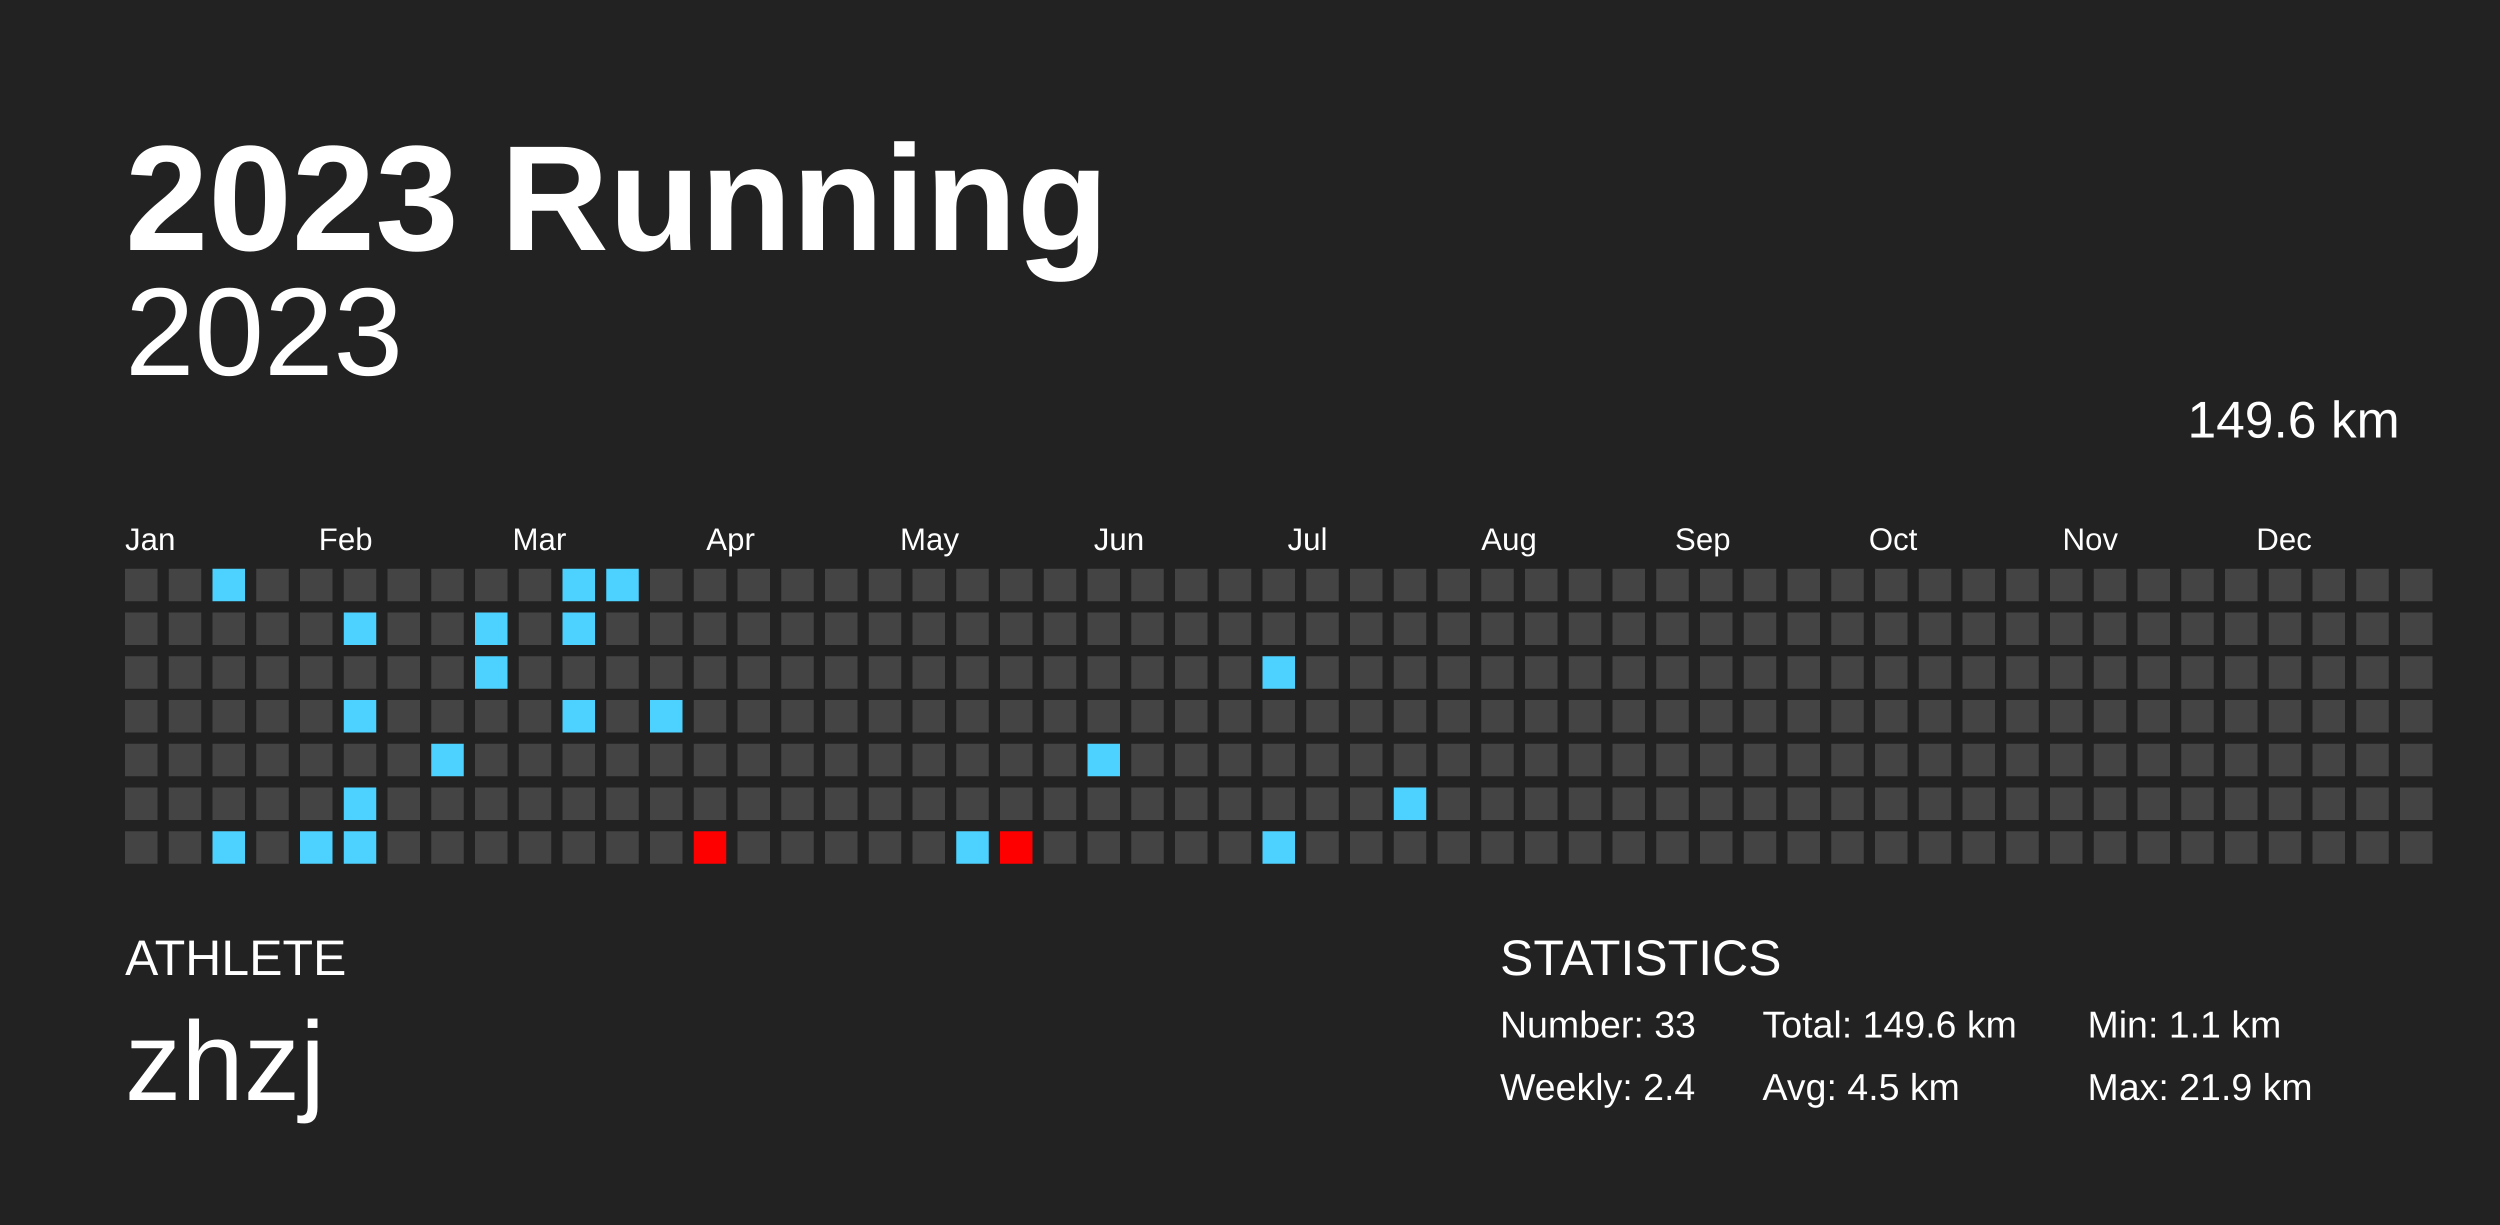
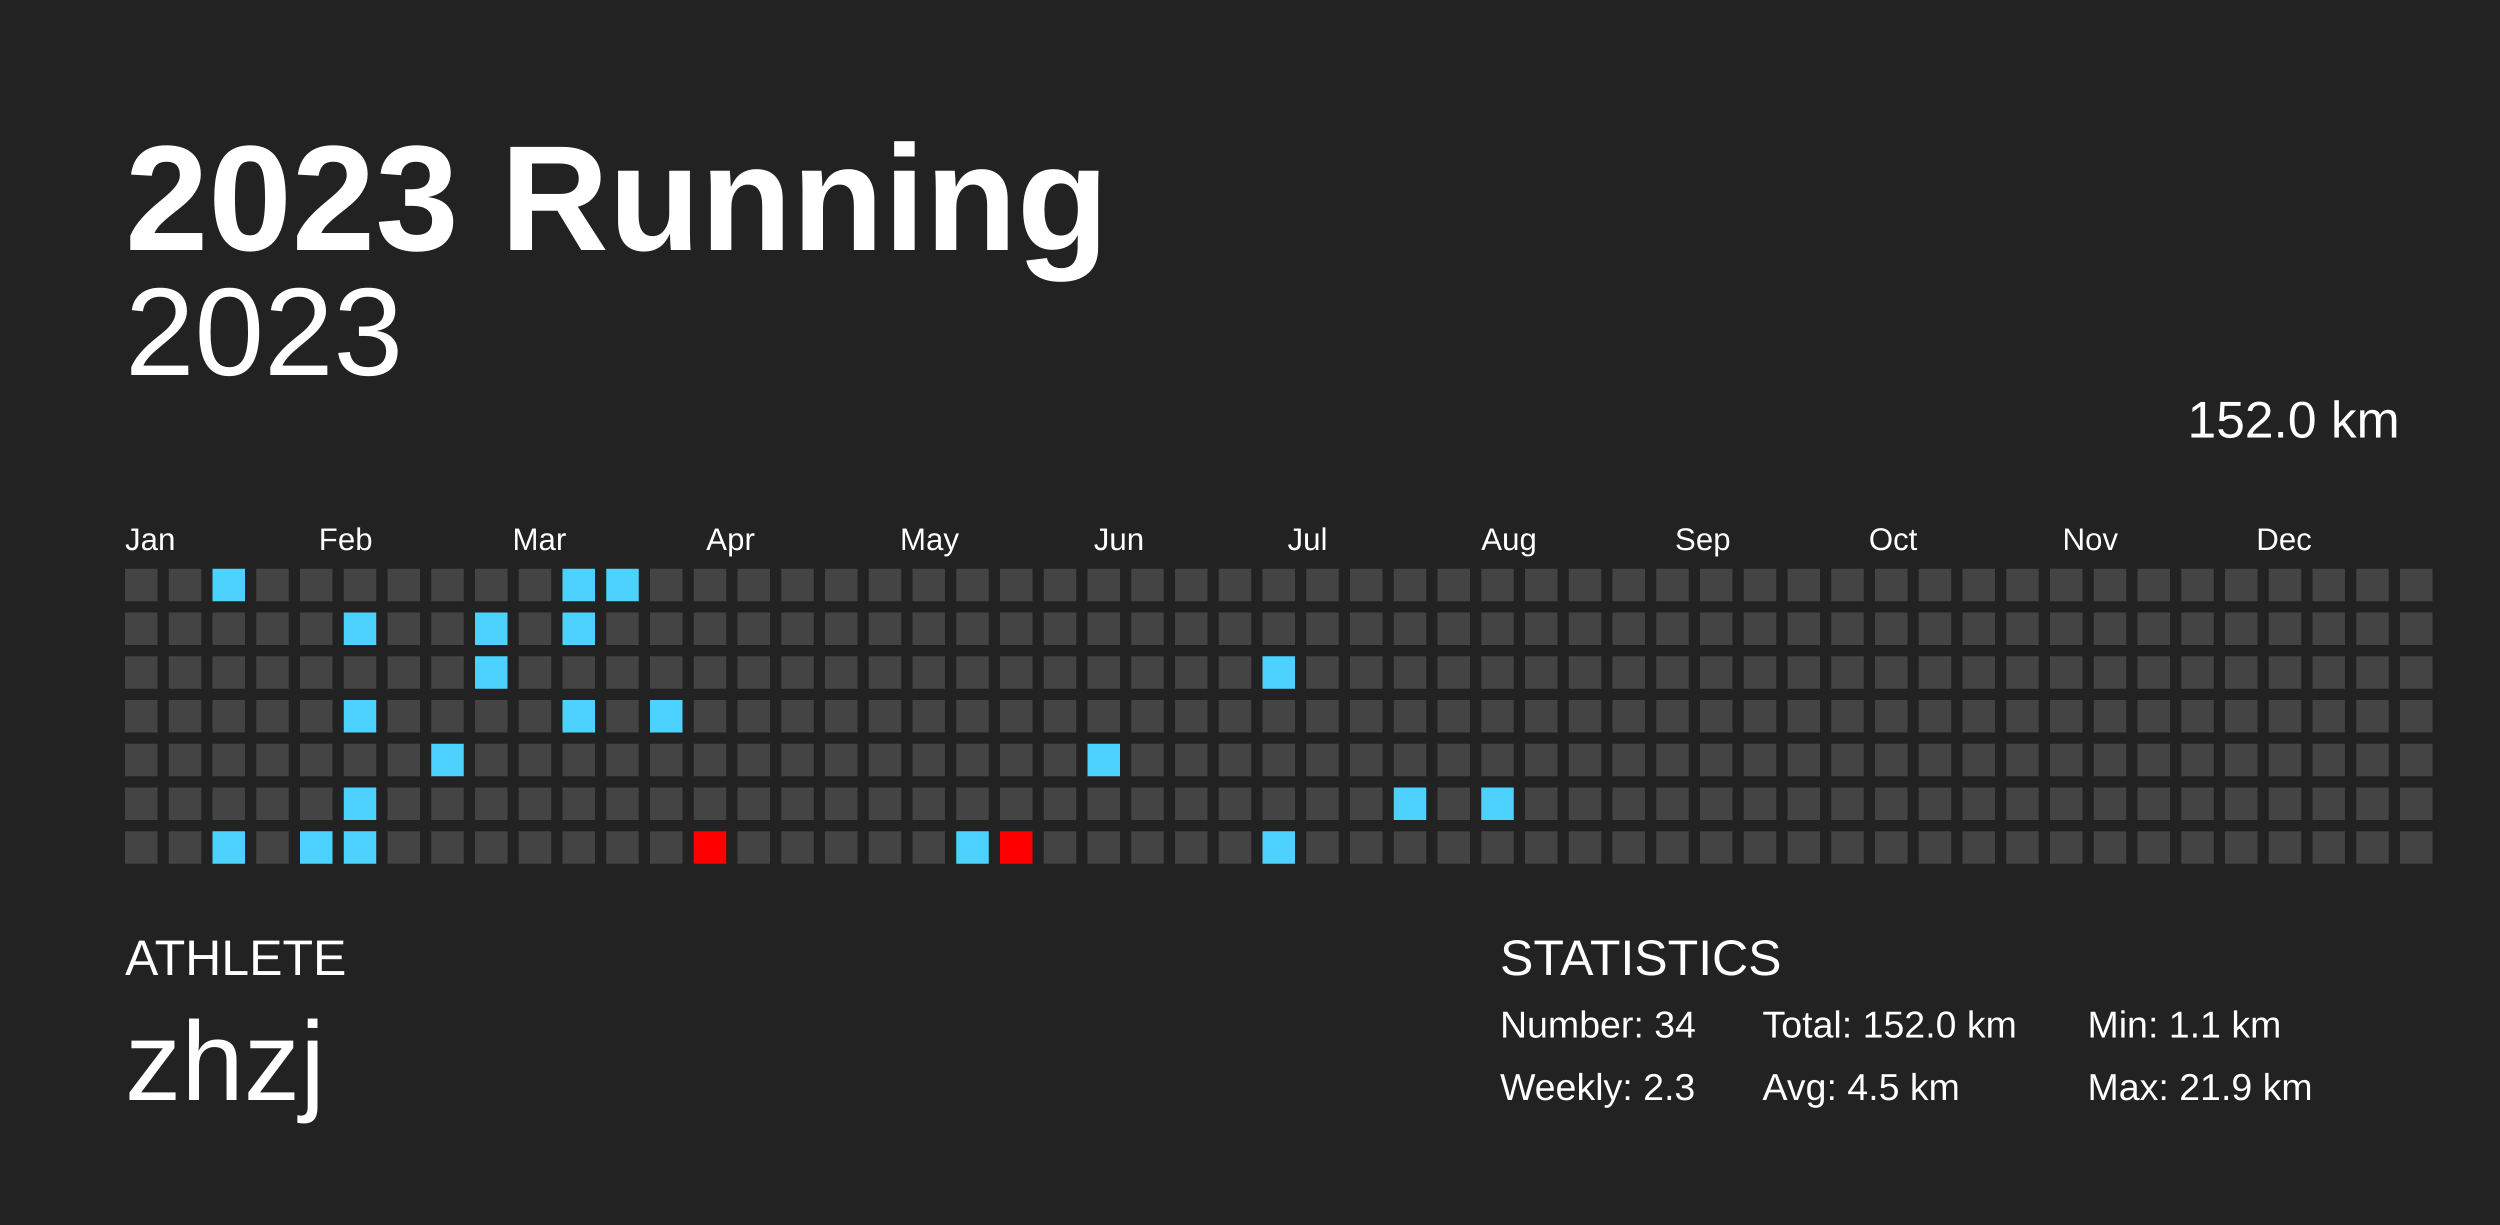
<svg xmlns="http://www.w3.org/2000/svg" baseProfile="full" height="98mm" version="1.1" viewBox="0,0,200,98" width="200mm">
  <defs />
  <rect fill="#222222" height="98" width="200" x="0" y="0" />
  <text fill="#FFFFFF" style="font-size:12px; font-family:Arial; font-weight:bold;" x="10" y="20">2023 Running</text>
  <text fill="#FFFFFF" style="font-size:4px; font-family:Arial" x="10" y="78">ATHLETE</text>
  <text fill="#FFFFFF" style="font-size:9px; font-family:Arial" x="10" y="88">zhzj</text>
  <text fill="#FFFFFF" style="font-size:4px; font-family:Arial" x="120" y="78">STATISTICS</text>
-   <text fill="#FFFFFF" style="font-size:3px; font-family:Arial" x="120" y="83">Number: 33</text>
-   <text fill="#FFFFFF" style="font-size:3px; font-family:Arial" x="120" y="88">Weekly: 2.4</text>
-   <text fill="#FFFFFF" style="font-size:3px; font-family:Arial" x="141" y="83">Total: 149.6 km</text>
+   <text fill="#FFFFFF" style="font-size:3px; font-family:Arial" x="120" y="83">Number: 34</text>
+   <text fill="#FFFFFF" style="font-size:3px; font-family:Arial" x="120" y="88">Weekly: 2.3</text>
+   <text fill="#FFFFFF" style="font-size:3px; font-family:Arial" x="141" y="83">Total: 152.0 km</text>
  <text fill="#FFFFFF" style="font-size:3px; font-family:Arial" x="141" y="88">Avg: 4.5 km</text>
  <text fill="#FFFFFF" style="font-size:3px; font-family:Arial" x="167" y="83">Min: 1.1 km</text>
  <text fill="#FFFFFF" style="font-size:3px; font-family:Arial" x="167" y="88">Max: 21.9 km</text>
  <text alignment-baseline="hanging" fill="#FFFFFF" style="font-size:10.0px; font-family:Arial;" x="10" y="30">2023</text>
-   <text alignment-baseline="hanging" fill="#FFFFFF" style="font-size:4.125px; font-family:Arial;" x="175" y="35">149.6 km</text>
+   <text alignment-baseline="hanging" fill="#FFFFFF" style="font-size:4.125px; font-family:Arial;" x="175" y="35">152.0 km</text>
  <text fill="#FFFFFF" style="font-size:2.5px; font-family:Arial" x="10.0" y="44">Jan</text>
  <text fill="#FFFFFF" style="font-size:2.5px; font-family:Arial" x="25.5" y="44">Feb</text>
  <text fill="#FFFFFF" style="font-size:2.5px; font-family:Arial" x="41.0" y="44">Mar</text>
  <text fill="#FFFFFF" style="font-size:2.5px; font-family:Arial" x="56.5" y="44">Apr</text>
  <text fill="#FFFFFF" style="font-size:2.5px; font-family:Arial" x="72.0" y="44">May</text>
  <text fill="#FFFFFF" style="font-size:2.5px; font-family:Arial" x="87.5" y="44">Jun</text>
  <text fill="#FFFFFF" style="font-size:2.5px; font-family:Arial" x="103.0" y="44">Jul</text>
  <text fill="#FFFFFF" style="font-size:2.5px; font-family:Arial" x="118.5" y="44">Aug</text>
  <text fill="#FFFFFF" style="font-size:2.5px; font-family:Arial" x="134.0" y="44">Sep</text>
  <text fill="#FFFFFF" style="font-size:2.5px; font-family:Arial" x="149.5" y="44">Oct</text>
  <text fill="#FFFFFF" style="font-size:2.5px; font-family:Arial" x="165.0" y="44">Nov</text>
  <text fill="#FFFFFF" style="font-size:2.5px; font-family:Arial" x="180.5" y="44">Dec</text>
  <rect fill="#444444" height="2.6" width="2.6" x="10.0" y="45.5" />
  <rect fill="#444444" height="2.6" width="2.6" x="10.0" y="49.0" />
  <rect fill="#444444" height="2.6" width="2.6" x="10.0" y="52.5" />
  <rect fill="#444444" height="2.6" width="2.6" x="10.0" y="56.0" />
  <rect fill="#444444" height="2.6" width="2.6" x="10.0" y="59.5" />
  <rect fill="#444444" height="2.6" width="2.6" x="10.0" y="63.0" />
  <rect fill="#444444" height="2.6" width="2.6" x="10.0" y="66.5" />
  <rect fill="#444444" height="2.6" width="2.6" x="13.5" y="45.5" />
  <rect fill="#444444" height="2.6" width="2.6" x="13.5" y="49.0" />
  <rect fill="#444444" height="2.6" width="2.6" x="13.5" y="52.5" />
  <rect fill="#444444" height="2.6" width="2.6" x="13.5" y="56.0" />
  <rect fill="#444444" height="2.6" width="2.6" x="13.5" y="59.5" />
  <rect fill="#444444" height="2.6" width="2.6" x="13.5" y="63.0" />
  <rect fill="#444444" height="2.6" width="2.6" x="13.5" y="66.5" />
  <rect fill="#4dd2ff" height="2.6" width="2.6" x="17.0" y="45.5" />
  <rect fill="#444444" height="2.6" width="2.6" x="17.0" y="49.0" />
  <rect fill="#444444" height="2.6" width="2.6" x="17.0" y="52.5" />
  <rect fill="#444444" height="2.6" width="2.6" x="17.0" y="56.0" />
  <rect fill="#444444" height="2.6" width="2.6" x="17.0" y="59.5" />
  <rect fill="#444444" height="2.6" width="2.6" x="17.0" y="63.0" />
  <rect fill="#4dd2ff" height="2.6" width="2.6" x="17.0" y="66.5" />
  <rect fill="#444444" height="2.6" width="2.6" x="20.5" y="45.5" />
  <rect fill="#444444" height="2.6" width="2.6" x="20.5" y="49.0" />
  <rect fill="#444444" height="2.6" width="2.6" x="20.5" y="52.5" />
  <rect fill="#444444" height="2.6" width="2.6" x="20.5" y="56.0" />
  <rect fill="#444444" height="2.6" width="2.6" x="20.5" y="59.5" />
  <rect fill="#444444" height="2.6" width="2.6" x="20.5" y="63.0" />
  <rect fill="#444444" height="2.6" width="2.6" x="20.5" y="66.5" />
  <rect fill="#444444" height="2.6" width="2.6" x="24.0" y="45.5" />
  <rect fill="#444444" height="2.6" width="2.6" x="24.0" y="49.0" />
  <rect fill="#444444" height="2.6" width="2.6" x="24.0" y="52.5" />
  <rect fill="#444444" height="2.6" width="2.6" x="24.0" y="56.0" />
  <rect fill="#444444" height="2.6" width="2.6" x="24.0" y="59.5" />
  <rect fill="#444444" height="2.6" width="2.6" x="24.0" y="63.0" />
  <rect fill="#4dd2ff" height="2.6" width="2.6" x="24.0" y="66.5" />
  <rect fill="#444444" height="2.6" width="2.6" x="27.5" y="45.5" />
  <rect fill="#4dd2ff" height="2.6" width="2.6" x="27.5" y="49.0" />
  <rect fill="#444444" height="2.6" width="2.6" x="27.5" y="52.5" />
  <rect fill="#4dd2ff" height="2.6" width="2.6" x="27.5" y="56.0" />
  <rect fill="#444444" height="2.6" width="2.6" x="27.5" y="59.5" />
  <rect fill="#4dd2ff" height="2.6" width="2.6" x="27.5" y="63.0" />
  <rect fill="#4dd2ff" height="2.6" width="2.6" x="27.5" y="66.5" />
  <rect fill="#444444" height="2.6" width="2.6" x="31.0" y="45.5" />
  <rect fill="#444444" height="2.6" width="2.6" x="31.0" y="49.0" />
  <rect fill="#444444" height="2.6" width="2.6" x="31.0" y="52.5" />
  <rect fill="#444444" height="2.6" width="2.6" x="31.0" y="56.0" />
  <rect fill="#444444" height="2.6" width="2.6" x="31.0" y="59.5" />
  <rect fill="#444444" height="2.6" width="2.6" x="31.0" y="63.0" />
  <rect fill="#444444" height="2.6" width="2.6" x="31.0" y="66.5" />
  <rect fill="#444444" height="2.6" width="2.6" x="34.5" y="45.5" />
  <rect fill="#444444" height="2.6" width="2.6" x="34.5" y="49.0" />
  <rect fill="#444444" height="2.6" width="2.6" x="34.5" y="52.5" />
  <rect fill="#444444" height="2.6" width="2.6" x="34.5" y="56.0" />
  <rect fill="#4dd2ff" height="2.6" width="2.6" x="34.5" y="59.5" />
  <rect fill="#444444" height="2.6" width="2.6" x="34.5" y="63.0" />
  <rect fill="#444444" height="2.6" width="2.6" x="34.5" y="66.5" />
  <rect fill="#444444" height="2.6" width="2.6" x="38.0" y="45.5" />
  <rect fill="#4dd2ff" height="2.6" width="2.6" x="38.0" y="49.0" />
  <rect fill="#4dd2ff" height="2.6" width="2.6" x="38.0" y="52.5" />
  <rect fill="#444444" height="2.6" width="2.6" x="38.0" y="56.0" />
  <rect fill="#444444" height="2.6" width="2.6" x="38.0" y="59.5" />
  <rect fill="#444444" height="2.6" width="2.6" x="38.0" y="63.0" />
  <rect fill="#444444" height="2.6" width="2.6" x="38.0" y="66.5" />
  <rect fill="#444444" height="2.6" width="2.6" x="41.5" y="45.5" />
  <rect fill="#444444" height="2.6" width="2.6" x="41.5" y="49.0" />
  <rect fill="#444444" height="2.6" width="2.6" x="41.5" y="52.5" />
  <rect fill="#444444" height="2.6" width="2.6" x="41.5" y="56.0" />
  <rect fill="#444444" height="2.6" width="2.6" x="41.5" y="59.5" />
  <rect fill="#444444" height="2.6" width="2.6" x="41.5" y="63.0" />
  <rect fill="#444444" height="2.6" width="2.6" x="41.5" y="66.5" />
  <rect fill="#4dd2ff" height="2.6" width="2.6" x="45.0" y="45.5" />
  <rect fill="#4dd2ff" height="2.6" width="2.6" x="45.0" y="49.0" />
  <rect fill="#444444" height="2.6" width="2.6" x="45.0" y="52.5" />
  <rect fill="#4dd2ff" height="2.6" width="2.6" x="45.0" y="56.0" />
  <rect fill="#444444" height="2.6" width="2.6" x="45.0" y="59.5" />
  <rect fill="#444444" height="2.6" width="2.6" x="45.0" y="63.0" />
  <rect fill="#444444" height="2.6" width="2.6" x="45.0" y="66.5" />
  <rect fill="#4dd2ff" height="2.6" width="2.6" x="48.5" y="45.5" />
  <rect fill="#444444" height="2.6" width="2.6" x="48.5" y="49.0" />
  <rect fill="#444444" height="2.6" width="2.6" x="48.5" y="52.5" />
  <rect fill="#444444" height="2.6" width="2.6" x="48.5" y="56.0" />
  <rect fill="#444444" height="2.6" width="2.6" x="48.5" y="59.5" />
  <rect fill="#444444" height="2.6" width="2.6" x="48.5" y="63.0" />
  <rect fill="#444444" height="2.6" width="2.6" x="48.5" y="66.5" />
  <rect fill="#444444" height="2.6" width="2.6" x="52.0" y="45.5" />
  <rect fill="#444444" height="2.6" width="2.6" x="52.0" y="49.0" />
  <rect fill="#444444" height="2.6" width="2.6" x="52.0" y="52.5" />
  <rect fill="#4dd2ff" height="2.6" width="2.6" x="52.0" y="56.0" />
  <rect fill="#444444" height="2.6" width="2.6" x="52.0" y="59.5" />
  <rect fill="#444444" height="2.6" width="2.6" x="52.0" y="63.0" />
  <rect fill="#444444" height="2.6" width="2.6" x="52.0" y="66.5" />
  <rect fill="#444444" height="2.6" width="2.6" x="55.5" y="45.5" />
  <rect fill="#444444" height="2.6" width="2.6" x="55.5" y="49.0" />
  <rect fill="#444444" height="2.6" width="2.6" x="55.5" y="52.5" />
  <rect fill="#444444" height="2.6" width="2.6" x="55.5" y="56.0" />
  <rect fill="#444444" height="2.6" width="2.6" x="55.5" y="59.5" />
  <rect fill="#444444" height="2.6" width="2.6" x="55.5" y="63.0" />
  <rect fill="red" height="2.6" width="2.6" x="55.5" y="66.5" />
  <rect fill="#444444" height="2.6" width="2.6" x="59.0" y="45.5" />
  <rect fill="#444444" height="2.6" width="2.6" x="59.0" y="49.0" />
  <rect fill="#444444" height="2.6" width="2.6" x="59.0" y="52.5" />
  <rect fill="#444444" height="2.6" width="2.6" x="59.0" y="56.0" />
  <rect fill="#444444" height="2.6" width="2.6" x="59.0" y="59.5" />
  <rect fill="#444444" height="2.6" width="2.6" x="59.0" y="63.0" />
  <rect fill="#444444" height="2.6" width="2.6" x="59.0" y="66.5" />
  <rect fill="#444444" height="2.6" width="2.6" x="62.5" y="45.5" />
  <rect fill="#444444" height="2.6" width="2.6" x="62.5" y="49.0" />
  <rect fill="#444444" height="2.6" width="2.6" x="62.5" y="52.5" />
  <rect fill="#444444" height="2.6" width="2.6" x="62.5" y="56.0" />
  <rect fill="#444444" height="2.6" width="2.6" x="62.5" y="59.5" />
  <rect fill="#444444" height="2.6" width="2.6" x="62.5" y="63.0" />
  <rect fill="#444444" height="2.6" width="2.6" x="62.5" y="66.5" />
  <rect fill="#444444" height="2.6" width="2.6" x="66.0" y="45.5" />
  <rect fill="#444444" height="2.6" width="2.6" x="66.0" y="49.0" />
  <rect fill="#444444" height="2.6" width="2.6" x="66.0" y="52.5" />
  <rect fill="#444444" height="2.6" width="2.6" x="66.0" y="56.0" />
  <rect fill="#444444" height="2.6" width="2.6" x="66.0" y="59.5" />
  <rect fill="#444444" height="2.6" width="2.6" x="66.0" y="63.0" />
  <rect fill="#444444" height="2.6" width="2.6" x="66.0" y="66.5" />
  <rect fill="#444444" height="2.6" width="2.6" x="69.5" y="45.5" />
  <rect fill="#444444" height="2.6" width="2.6" x="69.5" y="49.0" />
  <rect fill="#444444" height="2.6" width="2.6" x="69.5" y="52.5" />
  <rect fill="#444444" height="2.6" width="2.6" x="69.5" y="56.0" />
  <rect fill="#444444" height="2.6" width="2.6" x="69.5" y="59.5" />
  <rect fill="#444444" height="2.6" width="2.6" x="69.5" y="63.0" />
  <rect fill="#444444" height="2.6" width="2.6" x="69.5" y="66.5" />
  <rect fill="#444444" height="2.6" width="2.6" x="73.0" y="45.5" />
  <rect fill="#444444" height="2.6" width="2.6" x="73.0" y="49.0" />
  <rect fill="#444444" height="2.6" width="2.6" x="73.0" y="52.5" />
  <rect fill="#444444" height="2.6" width="2.6" x="73.0" y="56.0" />
  <rect fill="#444444" height="2.6" width="2.6" x="73.0" y="59.5" />
  <rect fill="#444444" height="2.6" width="2.6" x="73.0" y="63.0" />
  <rect fill="#444444" height="2.6" width="2.6" x="73.0" y="66.5" />
  <rect fill="#444444" height="2.6" width="2.6" x="76.5" y="45.5" />
  <rect fill="#444444" height="2.6" width="2.6" x="76.5" y="49.0" />
  <rect fill="#444444" height="2.6" width="2.6" x="76.5" y="52.5" />
  <rect fill="#444444" height="2.6" width="2.6" x="76.5" y="56.0" />
  <rect fill="#444444" height="2.6" width="2.6" x="76.5" y="59.5" />
  <rect fill="#444444" height="2.6" width="2.6" x="76.5" y="63.0" />
  <rect fill="#4dd2ff" height="2.6" width="2.6" x="76.5" y="66.5" />
  <rect fill="#444444" height="2.6" width="2.6" x="80.0" y="45.5" />
  <rect fill="#444444" height="2.6" width="2.6" x="80.0" y="49.0" />
  <rect fill="#444444" height="2.6" width="2.6" x="80.0" y="52.5" />
  <rect fill="#444444" height="2.6" width="2.6" x="80.0" y="56.0" />
  <rect fill="#444444" height="2.6" width="2.6" x="80.0" y="59.5" />
  <rect fill="#444444" height="2.6" width="2.6" x="80.0" y="63.0" />
  <rect fill="red" height="2.6" width="2.6" x="80.0" y="66.5" />
  <rect fill="#444444" height="2.6" width="2.6" x="83.5" y="45.5" />
  <rect fill="#444444" height="2.6" width="2.6" x="83.5" y="49.0" />
  <rect fill="#444444" height="2.6" width="2.6" x="83.5" y="52.5" />
  <rect fill="#444444" height="2.6" width="2.6" x="83.5" y="56.0" />
  <rect fill="#444444" height="2.6" width="2.6" x="83.5" y="59.5" />
  <rect fill="#444444" height="2.6" width="2.6" x="83.5" y="63.0" />
  <rect fill="#444444" height="2.6" width="2.6" x="83.5" y="66.5" />
  <rect fill="#444444" height="2.6" width="2.6" x="87.0" y="45.5" />
  <rect fill="#444444" height="2.6" width="2.6" x="87.0" y="49.0" />
  <rect fill="#444444" height="2.6" width="2.6" x="87.0" y="52.5" />
  <rect fill="#444444" height="2.6" width="2.6" x="87.0" y="56.0" />
  <rect fill="#4dd2ff" height="2.6" width="2.6" x="87.0" y="59.5" />
  <rect fill="#444444" height="2.6" width="2.6" x="87.0" y="63.0" />
  <rect fill="#444444" height="2.6" width="2.6" x="87.0" y="66.5" />
  <rect fill="#444444" height="2.6" width="2.6" x="90.5" y="45.5" />
  <rect fill="#444444" height="2.6" width="2.6" x="90.5" y="49.0" />
  <rect fill="#444444" height="2.6" width="2.6" x="90.5" y="52.5" />
  <rect fill="#444444" height="2.6" width="2.6" x="90.5" y="56.0" />
  <rect fill="#444444" height="2.6" width="2.6" x="90.5" y="59.5" />
  <rect fill="#444444" height="2.6" width="2.6" x="90.5" y="63.0" />
  <rect fill="#444444" height="2.6" width="2.6" x="90.5" y="66.5" />
  <rect fill="#444444" height="2.6" width="2.6" x="94.0" y="45.5" />
  <rect fill="#444444" height="2.6" width="2.6" x="94.0" y="49.0" />
  <rect fill="#444444" height="2.6" width="2.6" x="94.0" y="52.5" />
  <rect fill="#444444" height="2.6" width="2.6" x="94.0" y="56.0" />
  <rect fill="#444444" height="2.6" width="2.6" x="94.0" y="59.5" />
  <rect fill="#444444" height="2.6" width="2.6" x="94.0" y="63.0" />
  <rect fill="#444444" height="2.6" width="2.6" x="94.0" y="66.5" />
  <rect fill="#444444" height="2.6" width="2.6" x="97.5" y="45.5" />
  <rect fill="#444444" height="2.6" width="2.6" x="97.5" y="49.0" />
  <rect fill="#444444" height="2.6" width="2.6" x="97.5" y="52.5" />
  <rect fill="#444444" height="2.6" width="2.6" x="97.5" y="56.0" />
  <rect fill="#444444" height="2.6" width="2.6" x="97.5" y="59.5" />
  <rect fill="#444444" height="2.6" width="2.6" x="97.5" y="63.0" />
  <rect fill="#444444" height="2.6" width="2.6" x="97.5" y="66.5" />
  <rect fill="#444444" height="2.6" width="2.6" x="101.0" y="45.5" />
  <rect fill="#444444" height="2.6" width="2.6" x="101.0" y="49.0" />
  <rect fill="#4dd2ff" height="2.6" width="2.6" x="101.0" y="52.5" />
  <rect fill="#444444" height="2.6" width="2.6" x="101.0" y="56.0" />
  <rect fill="#444444" height="2.6" width="2.6" x="101.0" y="59.5" />
  <rect fill="#444444" height="2.6" width="2.6" x="101.0" y="63.0" />
  <rect fill="#4dd2ff" height="2.6" width="2.6" x="101.0" y="66.5" />
  <rect fill="#444444" height="2.6" width="2.6" x="104.5" y="45.5" />
  <rect fill="#444444" height="2.6" width="2.6" x="104.5" y="49.0" />
  <rect fill="#444444" height="2.6" width="2.6" x="104.5" y="52.5" />
  <rect fill="#444444" height="2.6" width="2.6" x="104.5" y="56.0" />
  <rect fill="#444444" height="2.6" width="2.6" x="104.5" y="59.5" />
  <rect fill="#444444" height="2.6" width="2.6" x="104.5" y="63.0" />
  <rect fill="#444444" height="2.6" width="2.6" x="104.5" y="66.5" />
  <rect fill="#444444" height="2.6" width="2.6" x="108.0" y="45.5" />
  <rect fill="#444444" height="2.6" width="2.6" x="108.0" y="49.0" />
  <rect fill="#444444" height="2.6" width="2.6" x="108.0" y="52.5" />
  <rect fill="#444444" height="2.6" width="2.6" x="108.0" y="56.0" />
  <rect fill="#444444" height="2.6" width="2.6" x="108.0" y="59.5" />
  <rect fill="#444444" height="2.6" width="2.6" x="108.0" y="63.0" />
  <rect fill="#444444" height="2.6" width="2.6" x="108.0" y="66.5" />
  <rect fill="#444444" height="2.6" width="2.6" x="111.5" y="45.5" />
  <rect fill="#444444" height="2.6" width="2.6" x="111.5" y="49.0" />
  <rect fill="#444444" height="2.6" width="2.6" x="111.5" y="52.5" />
  <rect fill="#444444" height="2.6" width="2.6" x="111.5" y="56.0" />
  <rect fill="#444444" height="2.6" width="2.6" x="111.5" y="59.5" />
  <rect fill="#4dd2ff" height="2.6" width="2.6" x="111.5" y="63.0" />
  <rect fill="#444444" height="2.6" width="2.6" x="111.5" y="66.5" />
  <rect fill="#444444" height="2.6" width="2.6" x="115.0" y="45.5" />
  <rect fill="#444444" height="2.6" width="2.6" x="115.0" y="49.0" />
  <rect fill="#444444" height="2.6" width="2.6" x="115.0" y="52.5" />
  <rect fill="#444444" height="2.6" width="2.6" x="115.0" y="56.0" />
  <rect fill="#444444" height="2.6" width="2.6" x="115.0" y="59.5" />
  <rect fill="#444444" height="2.6" width="2.6" x="115.0" y="63.0" />
  <rect fill="#444444" height="2.6" width="2.6" x="115.0" y="66.5" />
  <rect fill="#444444" height="2.6" width="2.6" x="118.5" y="45.5" />
  <rect fill="#444444" height="2.6" width="2.6" x="118.5" y="49.0" />
  <rect fill="#444444" height="2.6" width="2.6" x="118.5" y="52.5" />
  <rect fill="#444444" height="2.6" width="2.6" x="118.5" y="56.0" />
  <rect fill="#444444" height="2.6" width="2.6" x="118.5" y="59.5" />
-   <rect fill="#444444" height="2.6" width="2.6" x="118.5" y="63.0" />
+   <rect fill="#4dd2ff" height="2.6" width="2.6" x="118.5" y="63.0" />
  <rect fill="#444444" height="2.6" width="2.6" x="118.5" y="66.5" />
  <rect fill="#444444" height="2.6" width="2.6" x="122.0" y="45.5" />
  <rect fill="#444444" height="2.6" width="2.6" x="122.0" y="49.0" />
  <rect fill="#444444" height="2.6" width="2.6" x="122.0" y="52.5" />
  <rect fill="#444444" height="2.6" width="2.6" x="122.0" y="56.0" />
  <rect fill="#444444" height="2.6" width="2.6" x="122.0" y="59.5" />
  <rect fill="#444444" height="2.6" width="2.6" x="122.0" y="63.0" />
  <rect fill="#444444" height="2.6" width="2.6" x="122.0" y="66.5" />
  <rect fill="#444444" height="2.6" width="2.6" x="125.5" y="45.5" />
  <rect fill="#444444" height="2.6" width="2.6" x="125.5" y="49.0" />
  <rect fill="#444444" height="2.6" width="2.6" x="125.5" y="52.5" />
  <rect fill="#444444" height="2.6" width="2.6" x="125.5" y="56.0" />
  <rect fill="#444444" height="2.6" width="2.6" x="125.5" y="59.5" />
  <rect fill="#444444" height="2.6" width="2.6" x="125.5" y="63.0" />
  <rect fill="#444444" height="2.6" width="2.6" x="125.5" y="66.5" />
  <rect fill="#444444" height="2.6" width="2.6" x="129.0" y="45.5" />
  <rect fill="#444444" height="2.6" width="2.6" x="129.0" y="49.0" />
  <rect fill="#444444" height="2.6" width="2.6" x="129.0" y="52.5" />
  <rect fill="#444444" height="2.6" width="2.6" x="129.0" y="56.0" />
  <rect fill="#444444" height="2.6" width="2.6" x="129.0" y="59.5" />
  <rect fill="#444444" height="2.6" width="2.6" x="129.0" y="63.0" />
  <rect fill="#444444" height="2.6" width="2.6" x="129.0" y="66.5" />
  <rect fill="#444444" height="2.6" width="2.6" x="132.5" y="45.5" />
  <rect fill="#444444" height="2.6" width="2.6" x="132.5" y="49.0" />
  <rect fill="#444444" height="2.6" width="2.6" x="132.5" y="52.5" />
  <rect fill="#444444" height="2.6" width="2.6" x="132.5" y="56.0" />
  <rect fill="#444444" height="2.6" width="2.6" x="132.5" y="59.5" />
  <rect fill="#444444" height="2.6" width="2.6" x="132.5" y="63.0" />
  <rect fill="#444444" height="2.6" width="2.6" x="132.5" y="66.5" />
  <rect fill="#444444" height="2.6" width="2.6" x="136.0" y="45.5" />
  <rect fill="#444444" height="2.6" width="2.6" x="136.0" y="49.0" />
  <rect fill="#444444" height="2.6" width="2.6" x="136.0" y="52.5" />
  <rect fill="#444444" height="2.6" width="2.6" x="136.0" y="56.0" />
  <rect fill="#444444" height="2.6" width="2.6" x="136.0" y="59.5" />
  <rect fill="#444444" height="2.6" width="2.6" x="136.0" y="63.0" />
  <rect fill="#444444" height="2.6" width="2.6" x="136.0" y="66.5" />
  <rect fill="#444444" height="2.6" width="2.6" x="139.5" y="45.5" />
  <rect fill="#444444" height="2.6" width="2.6" x="139.5" y="49.0" />
  <rect fill="#444444" height="2.6" width="2.6" x="139.5" y="52.5" />
  <rect fill="#444444" height="2.6" width="2.6" x="139.5" y="56.0" />
  <rect fill="#444444" height="2.6" width="2.6" x="139.5" y="59.5" />
  <rect fill="#444444" height="2.6" width="2.6" x="139.5" y="63.0" />
  <rect fill="#444444" height="2.6" width="2.6" x="139.5" y="66.5" />
  <rect fill="#444444" height="2.6" width="2.6" x="143.0" y="45.5" />
  <rect fill="#444444" height="2.6" width="2.6" x="143.0" y="49.0" />
  <rect fill="#444444" height="2.6" width="2.6" x="143.0" y="52.5" />
  <rect fill="#444444" height="2.6" width="2.6" x="143.0" y="56.0" />
  <rect fill="#444444" height="2.6" width="2.6" x="143.0" y="59.5" />
  <rect fill="#444444" height="2.6" width="2.6" x="143.0" y="63.0" />
  <rect fill="#444444" height="2.6" width="2.6" x="143.0" y="66.5" />
  <rect fill="#444444" height="2.6" width="2.6" x="146.5" y="45.5" />
  <rect fill="#444444" height="2.6" width="2.6" x="146.5" y="49.0" />
  <rect fill="#444444" height="2.6" width="2.6" x="146.5" y="52.5" />
  <rect fill="#444444" height="2.6" width="2.6" x="146.5" y="56.0" />
  <rect fill="#444444" height="2.6" width="2.6" x="146.5" y="59.5" />
  <rect fill="#444444" height="2.6" width="2.6" x="146.5" y="63.0" />
  <rect fill="#444444" height="2.6" width="2.6" x="146.5" y="66.5" />
  <rect fill="#444444" height="2.6" width="2.6" x="150.0" y="45.5" />
  <rect fill="#444444" height="2.6" width="2.6" x="150.0" y="49.0" />
  <rect fill="#444444" height="2.6" width="2.6" x="150.0" y="52.5" />
  <rect fill="#444444" height="2.6" width="2.6" x="150.0" y="56.0" />
  <rect fill="#444444" height="2.6" width="2.6" x="150.0" y="59.5" />
  <rect fill="#444444" height="2.6" width="2.6" x="150.0" y="63.0" />
  <rect fill="#444444" height="2.6" width="2.6" x="150.0" y="66.5" />
  <rect fill="#444444" height="2.6" width="2.6" x="153.5" y="45.5" />
  <rect fill="#444444" height="2.6" width="2.6" x="153.5" y="49.0" />
  <rect fill="#444444" height="2.6" width="2.6" x="153.5" y="52.5" />
  <rect fill="#444444" height="2.6" width="2.6" x="153.5" y="56.0" />
  <rect fill="#444444" height="2.6" width="2.6" x="153.5" y="59.5" />
  <rect fill="#444444" height="2.6" width="2.6" x="153.5" y="63.0" />
  <rect fill="#444444" height="2.6" width="2.6" x="153.5" y="66.5" />
  <rect fill="#444444" height="2.6" width="2.6" x="157.0" y="45.5" />
  <rect fill="#444444" height="2.6" width="2.6" x="157.0" y="49.0" />
  <rect fill="#444444" height="2.6" width="2.6" x="157.0" y="52.5" />
  <rect fill="#444444" height="2.6" width="2.6" x="157.0" y="56.0" />
  <rect fill="#444444" height="2.6" width="2.6" x="157.0" y="59.5" />
  <rect fill="#444444" height="2.6" width="2.6" x="157.0" y="63.0" />
  <rect fill="#444444" height="2.6" width="2.6" x="157.0" y="66.5" />
  <rect fill="#444444" height="2.6" width="2.6" x="160.5" y="45.5" />
  <rect fill="#444444" height="2.6" width="2.6" x="160.5" y="49.0" />
  <rect fill="#444444" height="2.6" width="2.6" x="160.5" y="52.5" />
  <rect fill="#444444" height="2.6" width="2.6" x="160.5" y="56.0" />
  <rect fill="#444444" height="2.6" width="2.6" x="160.5" y="59.5" />
  <rect fill="#444444" height="2.6" width="2.6" x="160.5" y="63.0" />
  <rect fill="#444444" height="2.6" width="2.6" x="160.5" y="66.5" />
  <rect fill="#444444" height="2.6" width="2.6" x="164.0" y="45.5" />
  <rect fill="#444444" height="2.6" width="2.6" x="164.0" y="49.0" />
  <rect fill="#444444" height="2.6" width="2.6" x="164.0" y="52.5" />
  <rect fill="#444444" height="2.6" width="2.6" x="164.0" y="56.0" />
  <rect fill="#444444" height="2.6" width="2.6" x="164.0" y="59.5" />
  <rect fill="#444444" height="2.6" width="2.6" x="164.0" y="63.0" />
  <rect fill="#444444" height="2.6" width="2.6" x="164.0" y="66.5" />
  <rect fill="#444444" height="2.6" width="2.6" x="167.5" y="45.5" />
  <rect fill="#444444" height="2.6" width="2.6" x="167.5" y="49.0" />
  <rect fill="#444444" height="2.6" width="2.6" x="167.5" y="52.5" />
  <rect fill="#444444" height="2.6" width="2.6" x="167.5" y="56.0" />
  <rect fill="#444444" height="2.6" width="2.6" x="167.5" y="59.5" />
  <rect fill="#444444" height="2.6" width="2.6" x="167.5" y="63.0" />
  <rect fill="#444444" height="2.6" width="2.6" x="167.5" y="66.5" />
  <rect fill="#444444" height="2.6" width="2.6" x="171.0" y="45.5" />
  <rect fill="#444444" height="2.6" width="2.6" x="171.0" y="49.0" />
  <rect fill="#444444" height="2.6" width="2.6" x="171.0" y="52.5" />
  <rect fill="#444444" height="2.6" width="2.6" x="171.0" y="56.0" />
  <rect fill="#444444" height="2.6" width="2.6" x="171.0" y="59.5" />
  <rect fill="#444444" height="2.6" width="2.6" x="171.0" y="63.0" />
  <rect fill="#444444" height="2.6" width="2.6" x="171.0" y="66.5" />
  <rect fill="#444444" height="2.6" width="2.6" x="174.5" y="45.5" />
  <rect fill="#444444" height="2.6" width="2.6" x="174.5" y="49.0" />
  <rect fill="#444444" height="2.6" width="2.6" x="174.5" y="52.5" />
  <rect fill="#444444" height="2.6" width="2.6" x="174.5" y="56.0" />
  <rect fill="#444444" height="2.6" width="2.6" x="174.5" y="59.5" />
  <rect fill="#444444" height="2.6" width="2.6" x="174.5" y="63.0" />
  <rect fill="#444444" height="2.6" width="2.6" x="174.5" y="66.5" />
  <rect fill="#444444" height="2.6" width="2.6" x="178.0" y="45.5" />
  <rect fill="#444444" height="2.6" width="2.6" x="178.0" y="49.0" />
  <rect fill="#444444" height="2.6" width="2.6" x="178.0" y="52.5" />
  <rect fill="#444444" height="2.6" width="2.6" x="178.0" y="56.0" />
  <rect fill="#444444" height="2.6" width="2.6" x="178.0" y="59.5" />
  <rect fill="#444444" height="2.6" width="2.6" x="178.0" y="63.0" />
  <rect fill="#444444" height="2.6" width="2.6" x="178.0" y="66.5" />
  <rect fill="#444444" height="2.6" width="2.6" x="181.5" y="45.5" />
  <rect fill="#444444" height="2.6" width="2.6" x="181.5" y="49.0" />
  <rect fill="#444444" height="2.6" width="2.6" x="181.5" y="52.5" />
  <rect fill="#444444" height="2.6" width="2.6" x="181.5" y="56.0" />
  <rect fill="#444444" height="2.6" width="2.6" x="181.5" y="59.5" />
  <rect fill="#444444" height="2.6" width="2.6" x="181.5" y="63.0" />
  <rect fill="#444444" height="2.6" width="2.6" x="181.5" y="66.5" />
  <rect fill="#444444" height="2.6" width="2.6" x="185.0" y="45.5" />
  <rect fill="#444444" height="2.6" width="2.6" x="185.0" y="49.0" />
  <rect fill="#444444" height="2.6" width="2.6" x="185.0" y="52.5" />
  <rect fill="#444444" height="2.6" width="2.6" x="185.0" y="56.0" />
  <rect fill="#444444" height="2.6" width="2.6" x="185.0" y="59.5" />
  <rect fill="#444444" height="2.6" width="2.6" x="185.0" y="63.0" />
  <rect fill="#444444" height="2.6" width="2.6" x="185.0" y="66.5" />
  <rect fill="#444444" height="2.6" width="2.6" x="188.5" y="45.5" />
  <rect fill="#444444" height="2.6" width="2.6" x="188.5" y="49.0" />
  <rect fill="#444444" height="2.6" width="2.6" x="188.5" y="52.5" />
  <rect fill="#444444" height="2.6" width="2.6" x="188.5" y="56.0" />
  <rect fill="#444444" height="2.6" width="2.6" x="188.5" y="59.5" />
  <rect fill="#444444" height="2.6" width="2.6" x="188.5" y="63.0" />
  <rect fill="#444444" height="2.6" width="2.6" x="188.5" y="66.5" />
  <rect fill="#444444" height="2.6" width="2.6" x="192.0" y="45.5" />
  <rect fill="#444444" height="2.6" width="2.6" x="192.0" y="49.0" />
  <rect fill="#444444" height="2.6" width="2.6" x="192.0" y="52.5" />
  <rect fill="#444444" height="2.6" width="2.6" x="192.0" y="56.0" />
  <rect fill="#444444" height="2.6" width="2.6" x="192.0" y="59.5" />
  <rect fill="#444444" height="2.6" width="2.6" x="192.0" y="63.0" />
  <rect fill="#444444" height="2.6" width="2.6" x="192.0" y="66.5" />
</svg>
